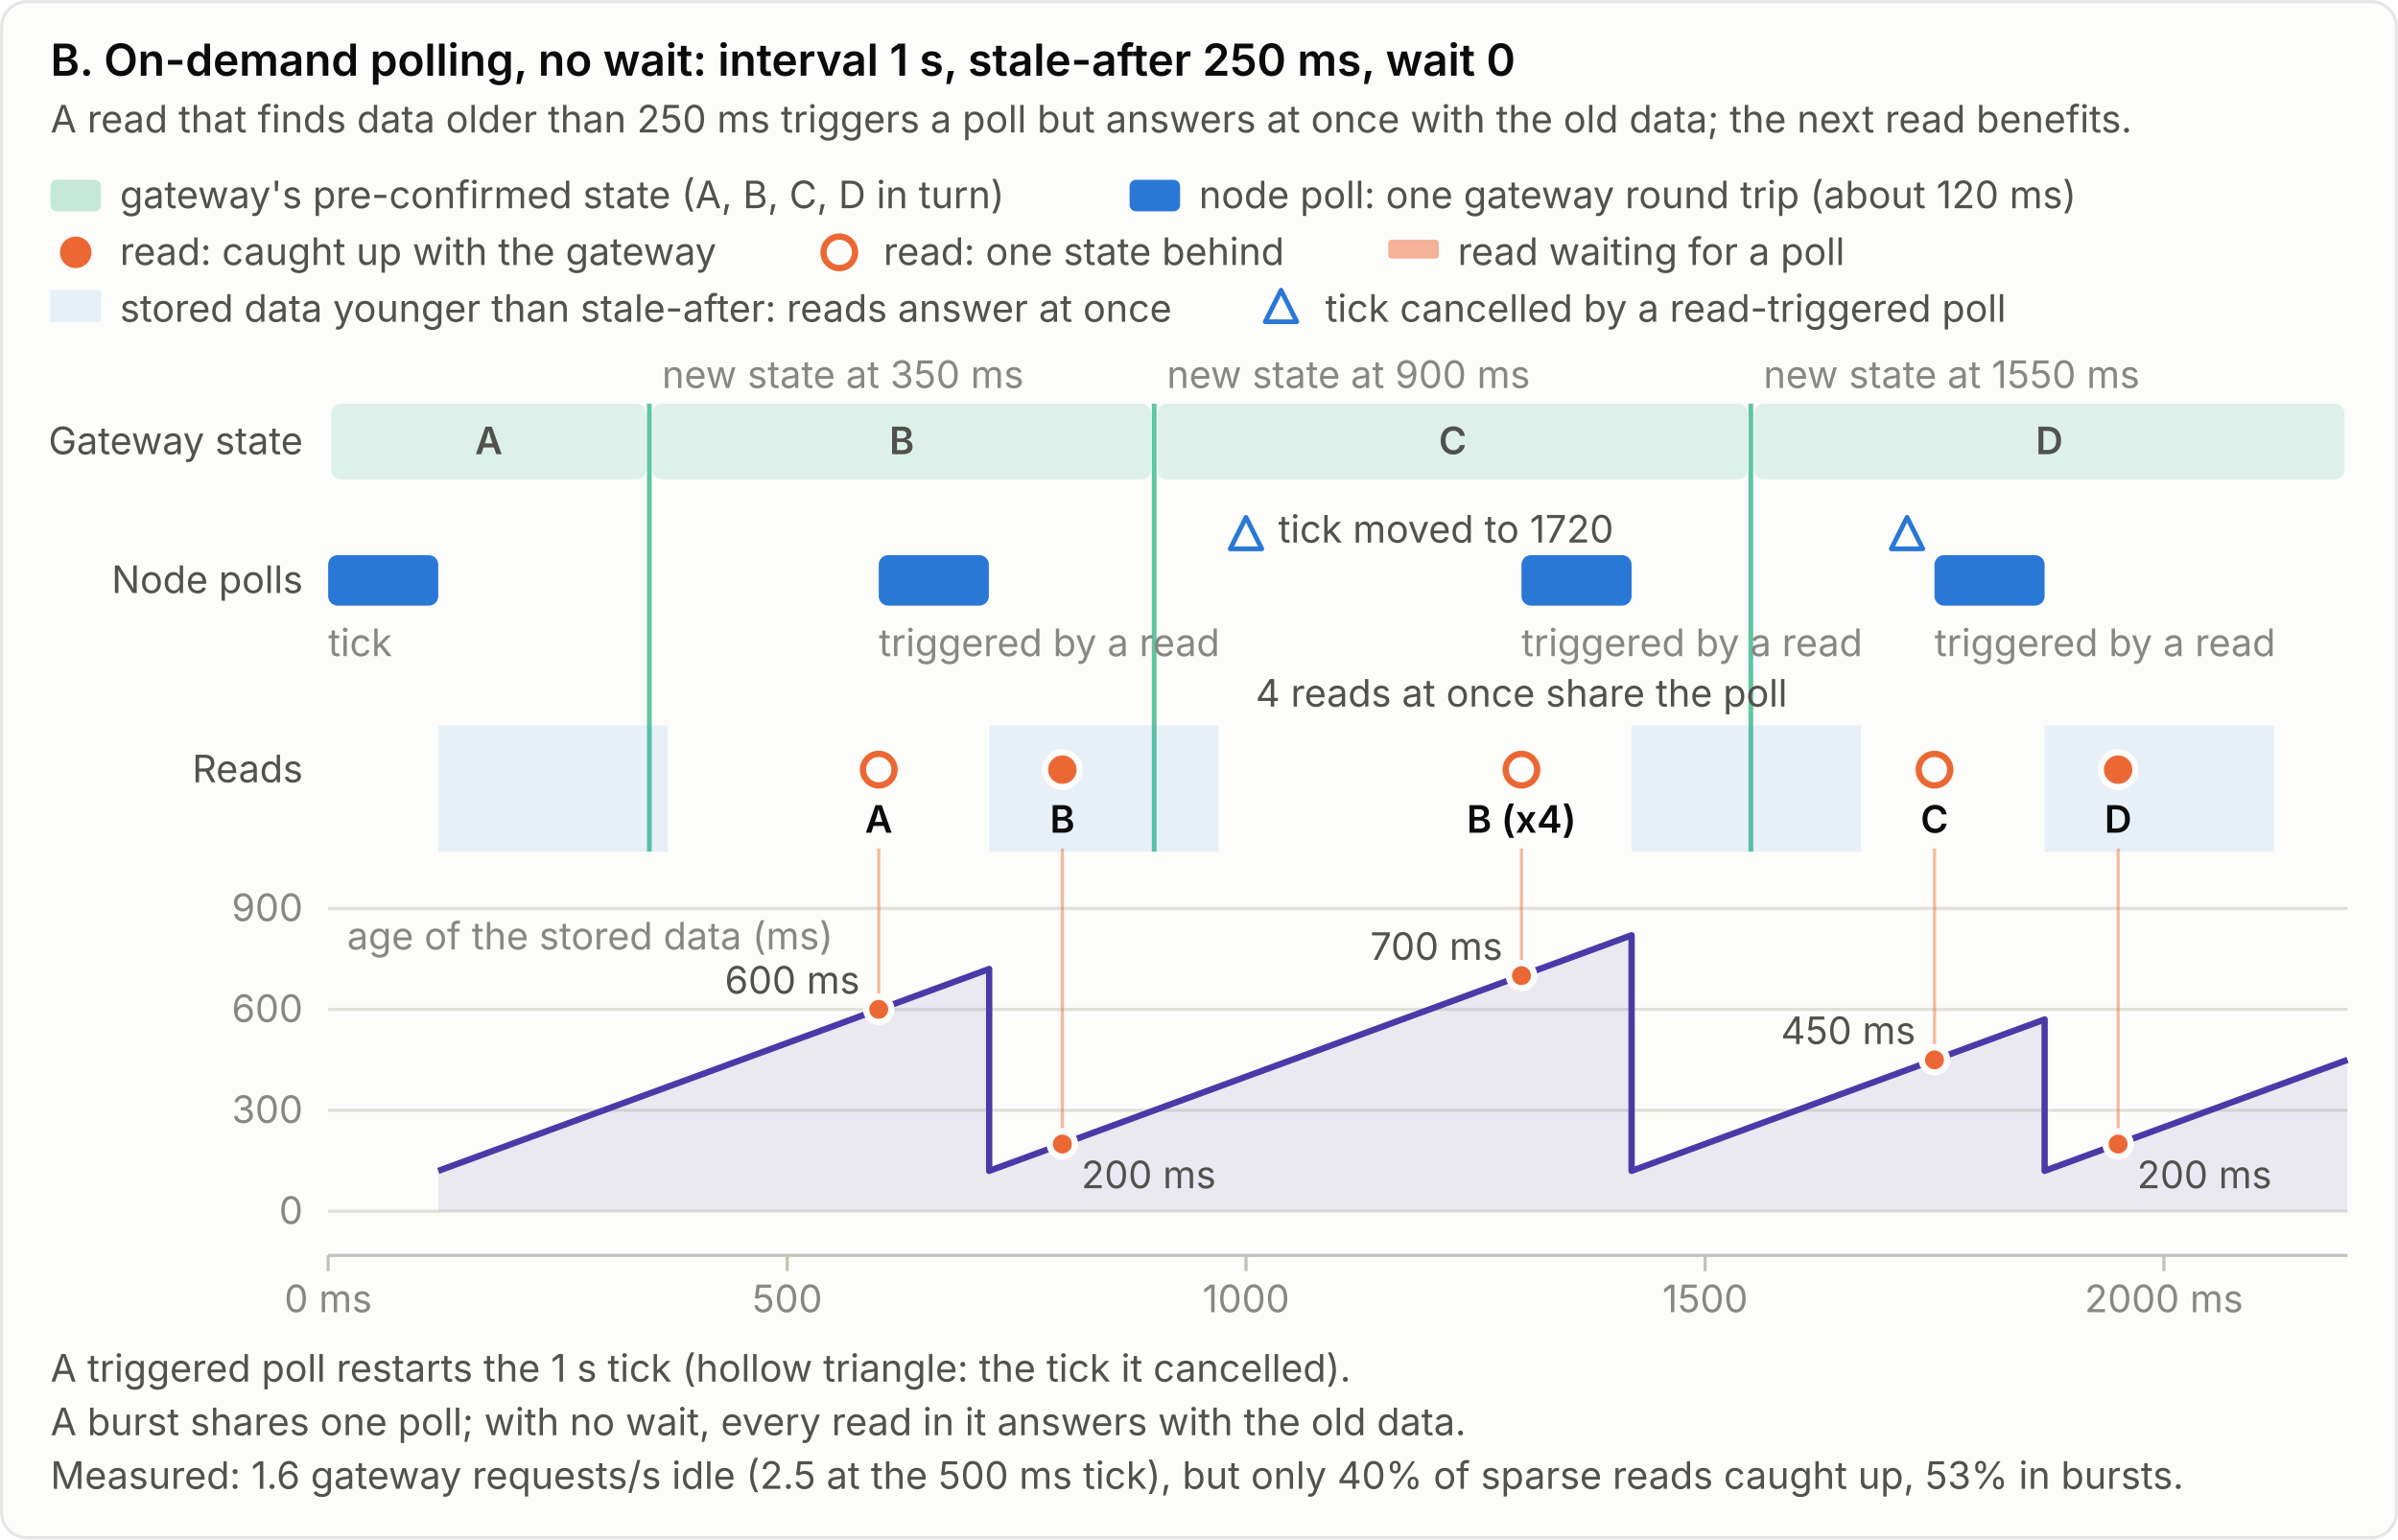
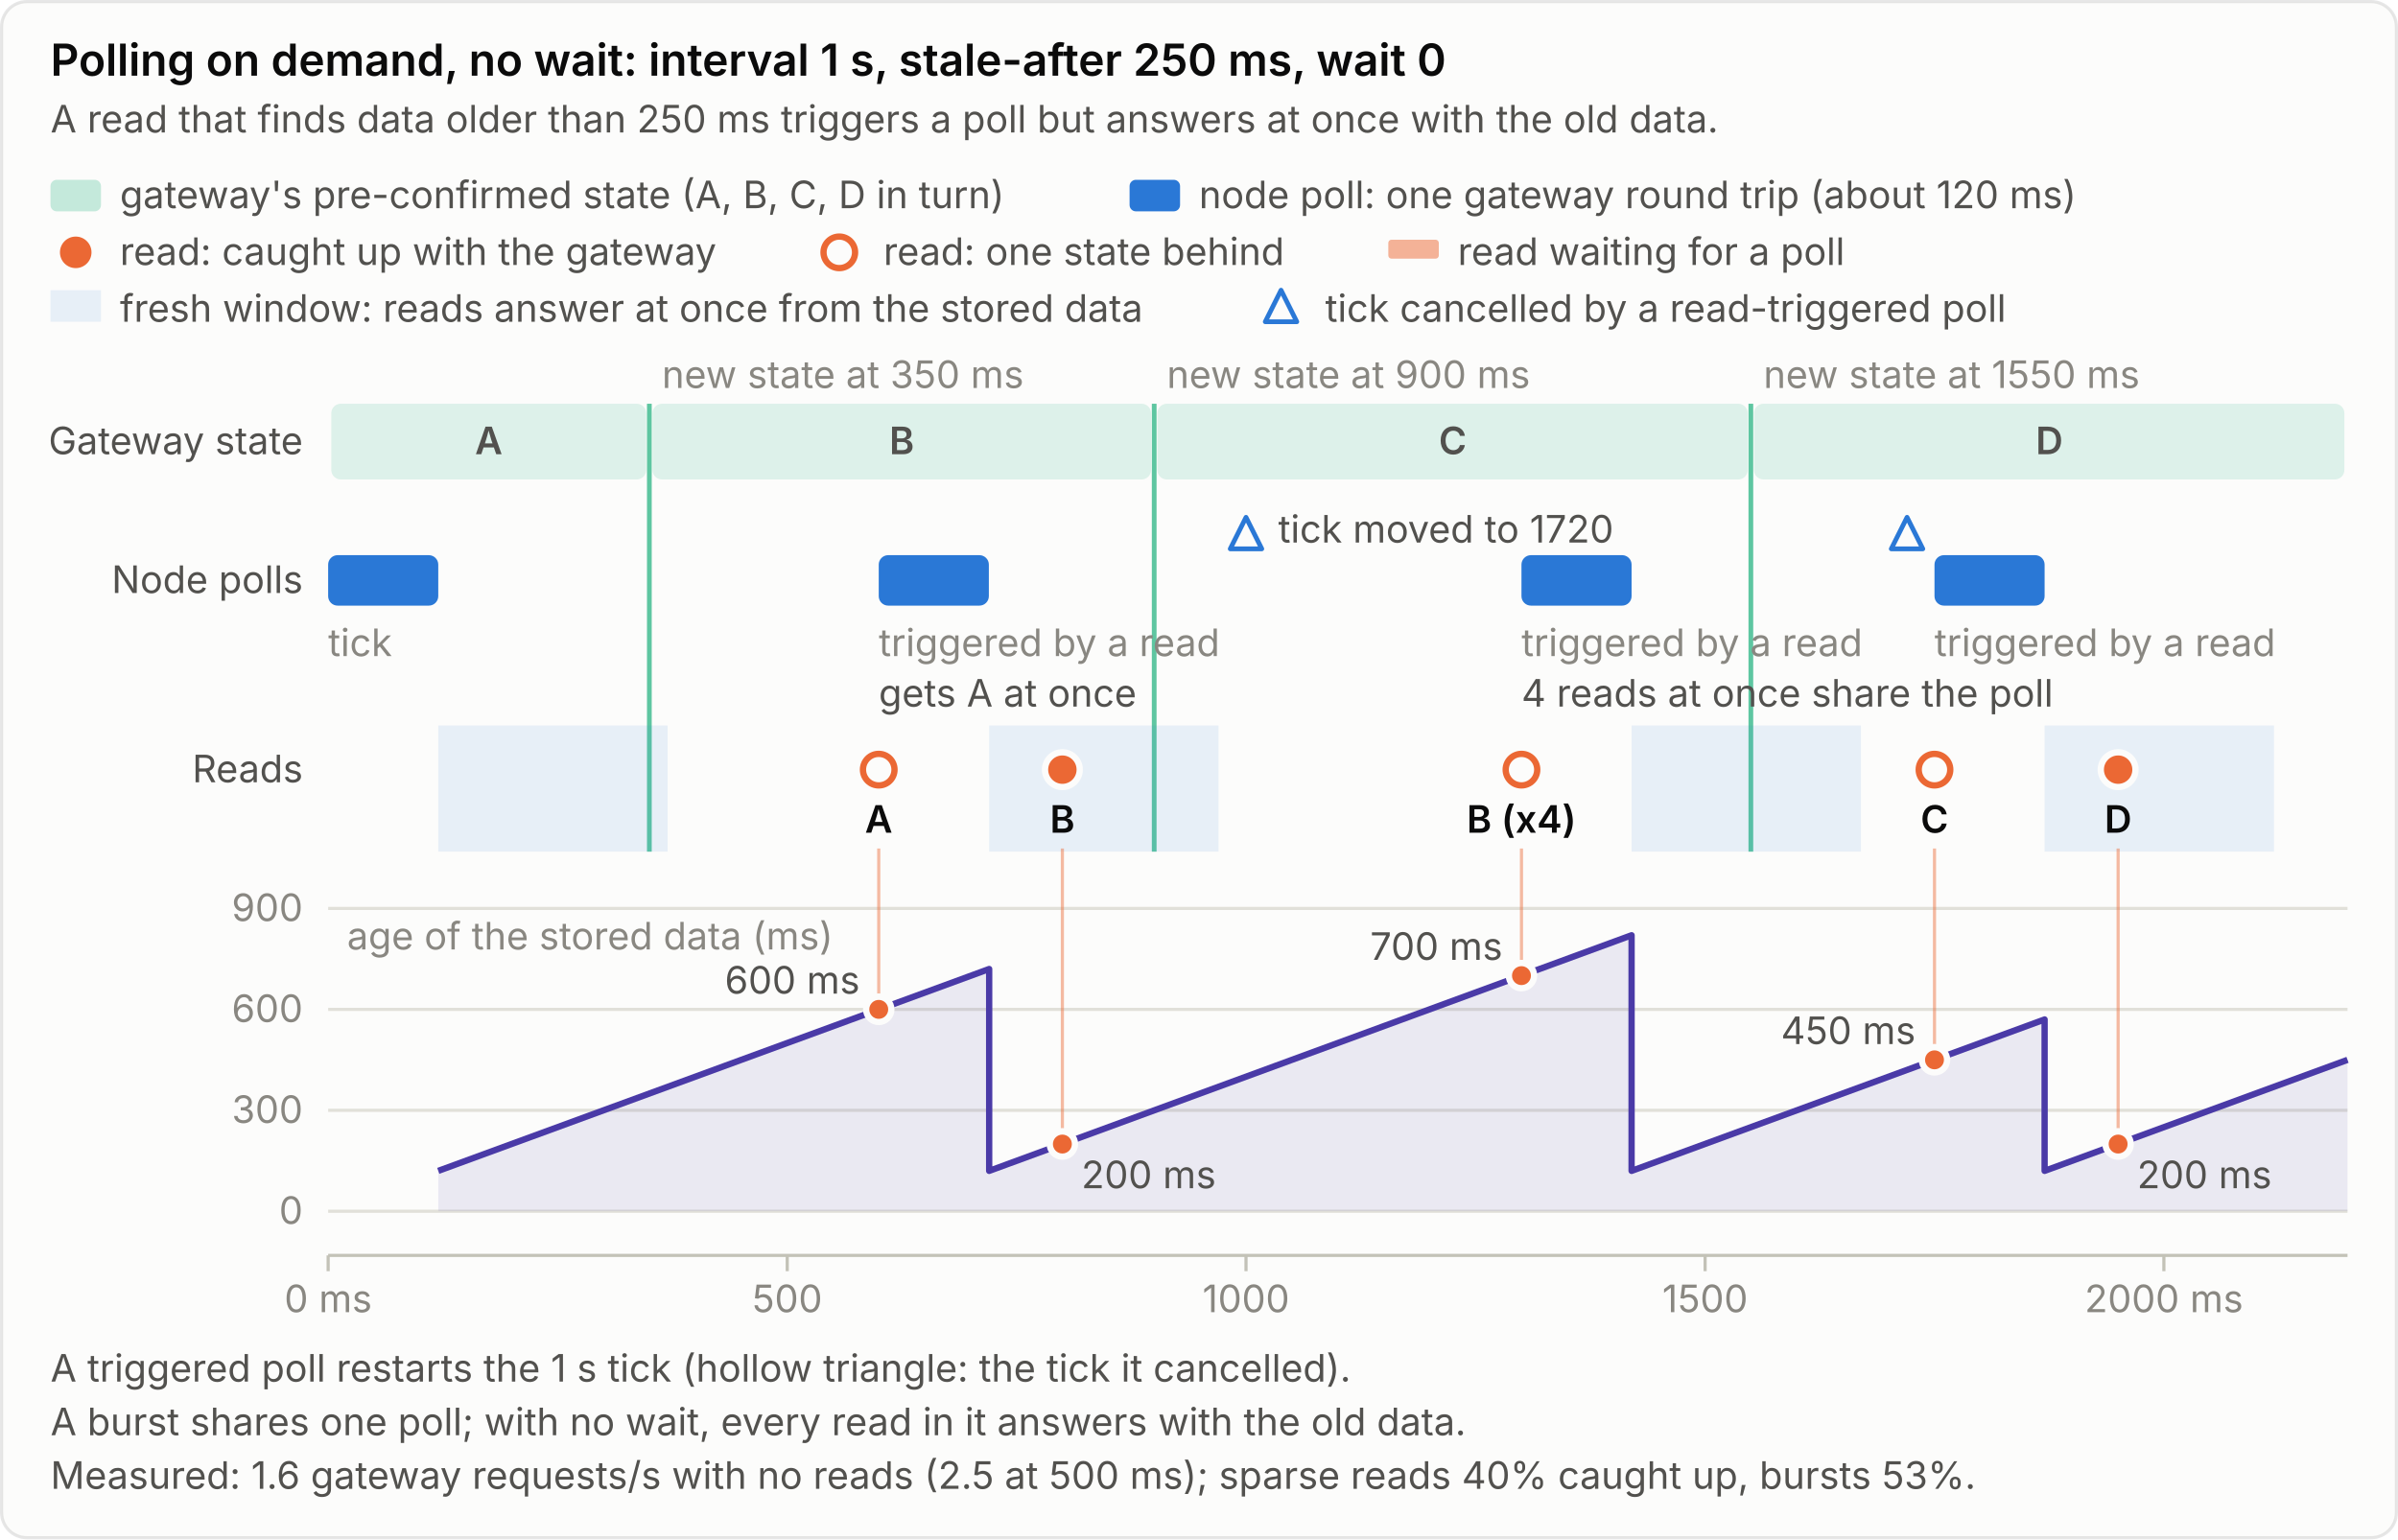
<svg xmlns="http://www.w3.org/2000/svg" viewBox="0 0 760 488" width="760" height="488" font-family="system-ui, -apple-system, 'Segoe UI', sans-serif" role="img" aria-labelledby="title desc">
  <rect x="0.5" y="0.5" width="759" height="487" rx="8" fill="#fcfcfb" stroke="rgba(11,11,11,0.10)" />
-   <text x="16.0" y="24.0" font-size="14" fill="#0b0b0b" text-anchor="start" font-weight="600">B. On-demand polling, no wait: interval 1 s, stale-after 250 ms, wait 0</text>
-   <text x="16.0" y="42.0" font-size="12" fill="#52514e" text-anchor="start" font-weight="normal">A read that finds data older than 250 ms triggers a poll but answers at once with the old data; the next read benefits.</text>
+   <text x="16.0" y="24.0" font-size="14" fill="#0b0b0b" text-anchor="start" font-weight="600">Polling on demand, no wait: interval 1 s, stale-after 250 ms, wait 0</text>
+   <text x="16.0" y="42.0" font-size="12" fill="#52514e" text-anchor="start" font-weight="normal">A read that finds data older than 250 ms triggers a poll but answers at once with the old data.</text>
  <rect x="16" y="57" width="16" height="10" rx="2" fill="#1baf7a" opacity="0.25" />
  <text x="38.0" y="66.0" font-size="12" fill="#52514e" text-anchor="start" font-weight="normal">gateway's pre-confirmed state (A, B, C, D in turn)</text>
  <rect x="358" y="57" width="16" height="10" rx="2" fill="#2a78d6" />
  <text x="380.0" y="66.0" font-size="12" fill="#52514e" text-anchor="start" font-weight="normal">node poll: one gateway round trip (about 120 ms)</text>
  <circle cx="24" cy="80" r="5" fill="#eb6834" />
  <text x="38.0" y="84.0" font-size="12" fill="#52514e" text-anchor="start" font-weight="normal">read: caught up with the gateway</text>
  <circle cx="266" cy="80" r="5" fill="#fcfcfb" stroke="#eb6834" stroke-width="2" />
  <text x="280.0" y="84.0" font-size="12" fill="#52514e" text-anchor="start" font-weight="normal">read: one state behind</text>
  <rect x="440" y="76" width="16" height="6" rx="1" fill="#eb6834" opacity="0.5" />
  <text x="462.0" y="84.0" font-size="12" fill="#52514e" text-anchor="start" font-weight="normal">read waiting for a poll</text>
  <rect x="16" y="92" width="16" height="10" fill="#2a78d6" opacity="0.10" />
-   <text x="38.0" y="102.0" font-size="12" fill="#52514e" text-anchor="start" font-weight="normal">stored data younger than stale-after: reads answer at once</text>
+   <text x="38.0" y="102.0" font-size="12" fill="#52514e" text-anchor="start" font-weight="normal">fresh window: reads answer at once from the stored data</text>
  <path d="M401.0,102.0 L411.0,102.0 L406.0,92.0 Z" fill="#fcfcfb" stroke="#2a78d6" stroke-width="1.5" stroke-linejoin="round" />
  <text x="420.0" y="102.0" font-size="12" fill="#52514e" text-anchor="start" font-weight="normal">tick cancelled by a read-triggered poll</text>
  <text x="96.0" y="144.0" font-size="12" fill="#52514e" text-anchor="end" font-weight="normal">Gateway state</text>
  <text x="96.0" y="188.0" font-size="12" fill="#52514e" text-anchor="end" font-weight="normal">Node polls</text>
  <text x="96.0" y="248.0" font-size="12" fill="#52514e" text-anchor="end" font-weight="normal">Reads</text>
  <rect x="105.0" y="128" width="99.8" height="24" rx="3" fill="#1baf7a" opacity="0.14" />
  <text x="154.9" y="144.0" font-size="12" fill="#52514e" text-anchor="middle" font-weight="600">A</text>
  <rect x="206.8" y="128" width="158.0" height="24" rx="3" fill="#1baf7a" opacity="0.14" />
  <text x="285.8" y="144.0" font-size="12" fill="#52514e" text-anchor="middle" font-weight="600">B</text>
  <line x1="205.8" y1="128" x2="205.8" y2="270" stroke="#1baf7a" stroke-width="1.5" opacity="0.7" />
  <text x="209.8" y="123.0" font-size="12" fill="#898781" text-anchor="start" font-weight="normal">new state at 350 ms</text>
  <rect x="366.8" y="128" width="187.1" height="24" rx="3" fill="#1baf7a" opacity="0.14" />
  <text x="460.4" y="144.0" font-size="12" fill="#52514e" text-anchor="middle" font-weight="600">C</text>
  <line x1="365.8" y1="128" x2="365.8" y2="270" stroke="#1baf7a" stroke-width="1.5" opacity="0.7" />
  <text x="369.8" y="123.0" font-size="12" fill="#898781" text-anchor="start" font-weight="normal">new state at 900 ms</text>
  <rect x="555.9" y="128" width="187.1" height="24" rx="3" fill="#1baf7a" opacity="0.14" />
  <text x="649.5" y="144.0" font-size="12" fill="#52514e" text-anchor="middle" font-weight="600">D</text>
  <line x1="554.9" y1="128" x2="554.9" y2="270" stroke="#1baf7a" stroke-width="1.5" opacity="0.7" />
  <text x="558.9" y="123.0" font-size="12" fill="#898781" text-anchor="start" font-weight="normal">new state at 1550 ms</text>
  <rect x="138.9" y="230" width="72.7" height="40" fill="#2a78d6" opacity="0.10" />
  <rect x="313.5" y="230" width="72.7" height="40" fill="#2a78d6" opacity="0.10" />
  <rect x="517.1" y="230" width="72.7" height="40" fill="#2a78d6" opacity="0.10" />
  <rect x="648.0" y="230" width="72.7" height="40" fill="#2a78d6" opacity="0.10" />
  <rect x="104.0" y="176" width="34.9" height="16" rx="3" fill="#2a78d6" />
  <text x="104.0" y="208.0" font-size="12" fill="#898781" text-anchor="start" font-weight="normal">tick</text>
  <rect x="278.5" y="176" width="34.9" height="16" rx="3" fill="#2a78d6" />
  <text x="278.5" y="208.0" font-size="12" fill="#898781" text-anchor="start" font-weight="normal">triggered by a read</text>
  <rect x="482.2" y="176" width="34.9" height="16" rx="3" fill="#2a78d6" />
  <text x="482.2" y="208.0" font-size="12" fill="#898781" text-anchor="start" font-weight="normal">triggered by a read</text>
  <rect x="613.1" y="176" width="34.9" height="16" rx="3" fill="#2a78d6" />
  <text x="613.1" y="208.0" font-size="12" fill="#898781" text-anchor="start" font-weight="normal">triggered by a read</text>
  <path d="M389.9,174.0 L399.9,174.0 L394.9,164.0 Z" fill="#fcfcfb" stroke="#2a78d6" stroke-width="1.5" stroke-linejoin="round" />
  <path d="M599.4,174.0 L609.4,174.0 L604.4,164.0 Z" fill="#fcfcfb" stroke="#2a78d6" stroke-width="1.5" stroke-linejoin="round" />
  <line x1="104" y1="384.0" x2="744" y2="384.0" stroke="#e1e0d9" stroke-width="1" />
  <text x="96.0" y="388.0" font-size="12" fill="#898781" text-anchor="end" font-weight="normal">0</text>
  <line x1="104" y1="352.0" x2="744" y2="352.0" stroke="#e1e0d9" stroke-width="1" />
  <text x="96.0" y="356.0" font-size="12" fill="#898781" text-anchor="end" font-weight="normal">300</text>
  <line x1="104" y1="320.0" x2="744" y2="320.0" stroke="#e1e0d9" stroke-width="1" />
  <text x="96.0" y="324.0" font-size="12" fill="#898781" text-anchor="end" font-weight="normal">600</text>
  <line x1="104" y1="288.0" x2="744" y2="288.0" stroke="#e1e0d9" stroke-width="1" />
  <text x="96.0" y="292.0" font-size="12" fill="#898781" text-anchor="end" font-weight="normal">900</text>
  <text x="110.0" y="301.0" font-size="12" fill="#898781" text-anchor="start" font-weight="normal">age of the stored data (ms)</text>
  <path d="M138.9,371.2 L313.5,307.2 L313.5,371.2 L517.1,296.5 L517.1,371.2 L648.0,323.2 L648.0,371.2 L744.0,336.0 L744.0,384.0 L138.9,384.0 Z" fill="#4a3aa7" opacity="0.10" />
  <path d="M138.9,371.2 L313.5,307.2 L313.5,371.2 L517.1,296.5 L517.1,371.2 L648.0,323.2 L648.0,371.2 L744.0,336.0" fill="none" stroke="#4a3aa7" stroke-width="2" stroke-linejoin="round" />
  <line x1="278.5" y1="269" x2="278.5" y2="315.0" stroke="#eb6834" stroke-width="1" opacity="0.45" />
  <circle cx="278.5" cy="244" r="5" fill="#fcfcfb" stroke="#eb6834" stroke-width="2" />
  <text x="278.5" y="264.0" font-size="12" fill="#0b0b0b" text-anchor="middle" font-weight="600">A</text>
  <circle cx="278.5" cy="320.0" r="4" fill="#eb6834" stroke="#fcfcfb" stroke-width="2" />
  <text x="272.5" y="315.0" font-size="12" fill="#52514e" text-anchor="end" font-weight="normal">600 ms</text>
  <line x1="336.7" y1="269" x2="336.7" y2="357.7" stroke="#eb6834" stroke-width="1" opacity="0.45" />
  <circle cx="336.7" cy="244" r="5.5" fill="#eb6834" stroke="#fcfcfb" stroke-width="2" />
  <text x="336.7" y="264.0" font-size="12" fill="#0b0b0b" text-anchor="middle" font-weight="600">B</text>
  <circle cx="336.7" cy="362.7" r="4" fill="#eb6834" stroke="#fcfcfb" stroke-width="2" />
  <text x="342.7" y="376.7" font-size="12" fill="#52514e" text-anchor="start" font-weight="normal">200 ms</text>
  <line x1="482.2" y1="269" x2="482.2" y2="304.3" stroke="#eb6834" stroke-width="1" opacity="0.45" />
  <circle cx="482.2" cy="244" r="5" fill="#fcfcfb" stroke="#eb6834" stroke-width="2" />
  <text x="482.2" y="264.0" font-size="12" fill="#0b0b0b" text-anchor="middle" font-weight="600">B (x4)</text>
  <circle cx="482.2" cy="309.3" r="4" fill="#eb6834" stroke="#fcfcfb" stroke-width="2" />
  <text x="476.2" y="304.3" font-size="12" fill="#52514e" text-anchor="end" font-weight="normal">700 ms</text>
  <line x1="613.1" y1="269" x2="613.1" y2="331.0" stroke="#eb6834" stroke-width="1" opacity="0.45" />
  <circle cx="613.1" cy="244" r="5" fill="#fcfcfb" stroke="#eb6834" stroke-width="2" />
  <text x="613.1" y="264.0" font-size="12" fill="#0b0b0b" text-anchor="middle" font-weight="600">C</text>
  <circle cx="613.1" cy="336.0" r="4" fill="#eb6834" stroke="#fcfcfb" stroke-width="2" />
  <text x="607.1" y="331.0" font-size="12" fill="#52514e" text-anchor="end" font-weight="normal">450 ms</text>
  <line x1="671.3" y1="269" x2="671.3" y2="357.7" stroke="#eb6834" stroke-width="1" opacity="0.45" />
  <circle cx="671.3" cy="244" r="5.5" fill="#eb6834" stroke="#fcfcfb" stroke-width="2" />
  <text x="671.3" y="264.0" font-size="12" fill="#0b0b0b" text-anchor="middle" font-weight="600">D</text>
  <circle cx="671.3" cy="362.7" r="4" fill="#eb6834" stroke="#fcfcfb" stroke-width="2" />
  <text x="677.3" y="376.7" font-size="12" fill="#52514e" text-anchor="start" font-weight="normal">200 ms</text>
  <line x1="104" y1="398" x2="744" y2="398" stroke="#c3c2b7" stroke-width="1" />
  <line x1="104.0" y1="398" x2="104.0" y2="403" stroke="#c3c2b7" stroke-width="1" />
  <text x="104.0" y="416.0" font-size="12" fill="#898781" text-anchor="middle" font-weight="normal">0 ms</text>
  <line x1="249.5" y1="398" x2="249.5" y2="403" stroke="#c3c2b7" stroke-width="1" />
  <text x="249.5" y="416.0" font-size="12" fill="#898781" text-anchor="middle" font-weight="normal">500</text>
  <line x1="394.9" y1="398" x2="394.9" y2="403" stroke="#c3c2b7" stroke-width="1" />
  <text x="394.9" y="416.0" font-size="12" fill="#898781" text-anchor="middle" font-weight="normal">1000</text>
  <line x1="540.4" y1="398" x2="540.4" y2="403" stroke="#c3c2b7" stroke-width="1" />
  <text x="540.4" y="416.0" font-size="12" fill="#898781" text-anchor="middle" font-weight="normal">1500</text>
  <line x1="685.8" y1="398" x2="685.8" y2="403" stroke="#c3c2b7" stroke-width="1" />
  <text x="685.8" y="416.0" font-size="12" fill="#898781" text-anchor="middle" font-weight="normal">2000 ms</text>
  <text x="405.1" y="172.0" font-size="12" fill="#52514e" text-anchor="start" font-weight="normal">tick moved to 1720</text>
-   <text x="482.2" y="224.0" font-size="12" fill="#52514e" text-anchor="middle" font-weight="normal">4 reads at once share the poll</text>
+   <text x="278.5" y="224.0" font-size="12" fill="#52514e" text-anchor="start" font-weight="normal">gets A at once</text>
+   <text x="482.2" y="224.0" font-size="12" fill="#52514e" text-anchor="start" font-weight="normal">4 reads at once share the poll</text>
  <text x="16.0" y="438.0" font-size="12" fill="#52514e" text-anchor="start" font-weight="normal">A triggered poll restarts the 1 s tick (hollow triangle: the tick it cancelled).</text>
  <text x="16.0" y="455.0" font-size="12" fill="#52514e" text-anchor="start" font-weight="normal">A burst shares one poll; with no wait, every read in it answers with the old data.</text>
-   <text x="16.0" y="472.0" font-size="12" fill="#52514e" text-anchor="start" font-weight="normal">Measured: 1.6 gateway requests/s idle (2.5 at the 500 ms tick), but only 40% of sparse reads caught up, 53% in bursts.</text>
+   <text x="16.0" y="472.0" font-size="12" fill="#52514e" text-anchor="start" font-weight="normal">Measured: 1.6 gateway requests/s with no reads (2.5 at 500 ms); sparse reads 40% caught up, bursts 53%.</text>
</svg>
